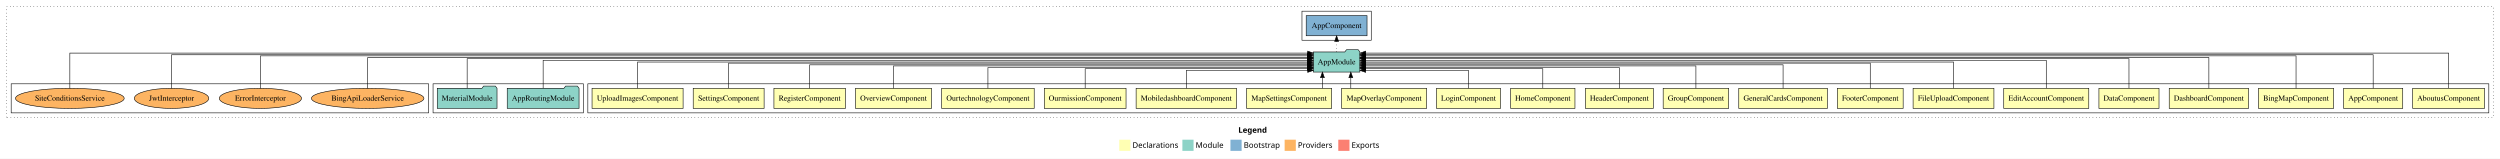
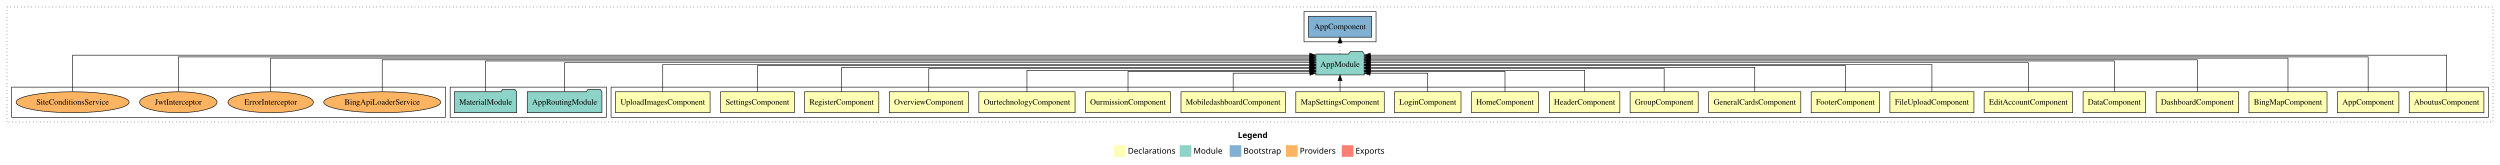
- <svg xmlns="http://www.w3.org/2000/svg" width="4474pt" height="284pt" viewBox="0.00 0.00 4474.00 284.00">
+ <svg xmlns="http://www.w3.org/2000/svg" width="4304pt" height="284pt" viewBox="0.00 0.00 4304.00 284.00">
  <g id="graph0" class="graph" transform="scale(1 1) rotate(0) translate(4 280)">
-     <polygon fill="#ffffff" stroke="transparent" points="-4,4 -4,-280 4470,-280 4470,4 -4,4" />
-     <text text-anchor="start" x="2212.009" y="-42.4" font-family="sans-serif" font-weight="bold" font-size="14.00" fill="#000000">Legend</text>
-     <polygon fill="#ffffb3" stroke="transparent" points="1999,-10 1999,-30 2019,-30 2019,-10 1999,-10" />
-     <text text-anchor="start" x="2022.629" y="-15.4" font-family="sans-serif" font-size="14.00" fill="#000000">  Declarations</text>
-     <polygon fill="#8dd3c7" stroke="transparent" points="2112,-10 2112,-30 2132,-30 2132,-10 2112,-10" />
-     <text text-anchor="start" x="2135.725" y="-15.4" font-family="sans-serif" font-size="14.00" fill="#000000">  Module</text>
-     <polygon fill="#80b1d3" stroke="transparent" points="2198,-10 2198,-30 2218,-30 2218,-10 2198,-10" />
-     <text text-anchor="start" x="2221.781" y="-15.4" font-family="sans-serif" font-size="14.00" fill="#000000">  Bootstrap</text>
-     <polygon fill="#fdb462" stroke="transparent" points="2295,-10 2295,-30 2315,-30 2315,-10 2295,-10" />
-     <text text-anchor="start" x="2318.673" y="-15.4" font-family="sans-serif" font-size="14.00" fill="#000000">  Providers</text>
-     <polygon fill="#fb8072" stroke="transparent" points="2391,-10 2391,-30 2411,-30 2411,-10 2391,-10" />
-     <text text-anchor="start" x="2414.726" y="-15.4" font-family="sans-serif" font-size="14.00" fill="#000000">  Exports</text>
+     <polygon fill="#ffffff" stroke="transparent" points="-4,4 -4,-280 4300,-280 4300,4 -4,4" />
+     <text text-anchor="start" x="2127.009" y="-42.4" font-family="sans-serif" font-weight="bold" font-size="14.00" fill="#000000">Legend</text>
+     <polygon fill="#ffffb3" stroke="transparent" points="1914,-10 1914,-30 1934,-30 1934,-10 1914,-10" />
+     <text text-anchor="start" x="1937.629" y="-15.4" font-family="sans-serif" font-size="14.00" fill="#000000">  Declarations</text>
+     <polygon fill="#8dd3c7" stroke="transparent" points="2027,-10 2027,-30 2047,-30 2047,-10 2027,-10" />
+     <text text-anchor="start" x="2050.725" y="-15.4" font-family="sans-serif" font-size="14.00" fill="#000000">  Module</text>
+     <polygon fill="#80b1d3" stroke="transparent" points="2113,-10 2113,-30 2133,-30 2133,-10 2113,-10" />
+     <text text-anchor="start" x="2136.781" y="-15.4" font-family="sans-serif" font-size="14.00" fill="#000000">  Bootstrap</text>
+     <polygon fill="#fdb462" stroke="transparent" points="2210,-10 2210,-30 2230,-30 2230,-10 2210,-10" />
+     <text text-anchor="start" x="2233.673" y="-15.4" font-family="sans-serif" font-size="14.00" fill="#000000">  Providers</text>
+     <polygon fill="#fb8072" stroke="transparent" points="2306,-10 2306,-30 2326,-30 2326,-10 2306,-10" />
+     <text text-anchor="start" x="2329.726" y="-15.4" font-family="sans-serif" font-size="14.00" fill="#000000">  Exports</text>
    <g id="clust1" class="cluster">
-       <polygon fill="none" stroke="#000000" stroke-dasharray="1,5" points="8,-70 8,-268 4458,-268 4458,-70 8,-70" />
+       <polygon fill="none" stroke="#000000" stroke-dasharray="1,5" points="8,-70 8,-268 4288,-268 4288,-70 8,-70" />
    </g>
    <g id="clust2" class="cluster">
-       <polygon fill="none" stroke="#000000" points="1048,-78 1048,-130 4450,-130 4450,-78 1048,-78" />
-     </g>
-     <g id="clust25" class="cluster">
+       <polygon fill="none" stroke="#000000" points="1048,-78 1048,-130 4280,-130 4280,-78 1048,-78" />
+     </g>
+     <g id="clust24" class="cluster">
      <polygon fill="none" stroke="#000000" points="771,-78 771,-130 1040,-130 1040,-78 771,-78" />
    </g>
+     <g id="clust26" class="cluster">
+       <polygon fill="none" stroke="#000000" points="2241,-208 2241,-260 2365,-260 2365,-208 2241,-208" />
+     </g>
    <g id="clust27" class="cluster">
-       <polygon fill="none" stroke="#000000" points="2326,-208 2326,-260 2450,-260 2450,-208 2326,-208" />
-     </g>
-     <g id="clust28" class="cluster">
      <polygon fill="none" stroke="#000000" points="16,-78 16,-130 763,-130 763,-78 16,-78" />
    </g>
    <g id="node1" class="node">
-       <polygon fill="#ffffb3" stroke="#000000" points="4442.274,-122 4313.726,-122 4313.726,-86 4442.274,-86 4442.274,-122" />
-       <text text-anchor="middle" x="4378" y="-99.8" font-family="Times,serif" font-size="14.00" fill="#000000">AboutusComponent</text>
-     </g>
-     <g id="node23" class="node">
-       <polygon fill="#8dd3c7" stroke="#000000" points="2429.657,-187 2426.657,-191 2405.657,-191 2402.657,-187 2346.343,-187 2346.343,-151 2429.657,-151 2429.657,-187" />
-       <text text-anchor="middle" x="2388" y="-164.8" font-family="Times,serif" font-size="14.00" fill="#000000">AppModule</text>
+       <polygon fill="#ffffb3" stroke="#000000" points="4272.274,-122 4143.726,-122 4143.726,-86 4272.274,-86 4272.274,-122" />
+       <text text-anchor="middle" x="4208" y="-99.8" font-family="Times,serif" font-size="14.00" fill="#000000">AboutusComponent</text>
+     </g>
+     <g id="node22" class="node">
+       <polygon fill="#8dd3c7" stroke="#000000" points="2344.657,-187 2341.657,-191 2320.657,-191 2317.657,-187 2261.343,-187 2261.343,-151 2344.657,-151 2344.657,-187" />
+       <text text-anchor="middle" x="2303" y="-164.8" font-family="Times,serif" font-size="14.00" fill="#000000">AppModule</text>
    </g>
    <g id="edge1" class="edge">
-       <path fill="none" stroke="#000000" d="M4378,-122.38C4378,-146.279 4378,-185 4378,-185 4378,-185 2440.023,-185 2440.023,-185" />
-       <polygon fill="#000000" stroke="#000000" points="2440.023,-181.5 2430.023,-185 2440.023,-188.5 2440.023,-181.5" />
+       <path fill="none" stroke="#000000" d="M4208,-122.38C4208,-146.279 4208,-185 4208,-185 4208,-185 2355.009,-185 2355.009,-185" />
+       <polygon fill="#000000" stroke="#000000" points="2355.009,-181.5 2345.009,-185 2355.009,-188.5 2355.009,-181.5" />
    </g>
    <g id="node2" class="node">
-       <polygon fill="#ffffb3" stroke="#000000" points="4295.94,-122 4190.06,-122 4190.06,-86 4295.94,-86 4295.94,-122" />
-       <text text-anchor="middle" x="4243" y="-99.8" font-family="Times,serif" font-size="14.00" fill="#000000">AppComponent</text>
+       <polygon fill="#ffffb3" stroke="#000000" points="4125.94,-122 4020.06,-122 4020.06,-86 4125.94,-86 4125.94,-122" />
+       <text text-anchor="middle" x="4073" y="-99.8" font-family="Times,serif" font-size="14.00" fill="#000000">AppComponent</text>
    </g>
    <g id="edge2" class="edge">
-       <path fill="none" stroke="#000000" d="M4243,-122.091C4243,-145.133 4243,-182 4243,-182 4243,-182 2439.786,-182 2439.786,-182" />
-       <polygon fill="#000000" stroke="#000000" points="2439.786,-178.5 2429.786,-182 2439.786,-185.5 2439.786,-178.5" />
+       <path fill="none" stroke="#000000" d="M4073,-122.091C4073,-145.133 4073,-182 4073,-182 4073,-182 2355.007,-182 2355.007,-182" />
+       <polygon fill="#000000" stroke="#000000" points="2355.007,-178.5 2345.007,-182 2355.007,-185.5 2355.007,-178.5" />
    </g>
    <g id="node3" class="node">
-       <polygon fill="#ffffb3" stroke="#000000" points="4172.219,-122 4037.781,-122 4037.781,-86 4172.219,-86 4172.219,-122" />
-       <text text-anchor="middle" x="4105" y="-99.8" font-family="Times,serif" font-size="14.00" fill="#000000">BingMapComponent</text>
+       <polygon fill="#ffffb3" stroke="#000000" points="4002.219,-122 3867.781,-122 3867.781,-86 4002.219,-86 4002.219,-122" />
+       <text text-anchor="middle" x="3935" y="-99.8" font-family="Times,serif" font-size="14.00" fill="#000000">BingMapComponent</text>
    </g>
    <g id="edge3" class="edge">
-       <path fill="none" stroke="#000000" d="M4105,-122.011C4105,-144.485 4105,-180 4105,-180 4105,-180 2440.017,-180 2440.017,-180" />
-       <polygon fill="#000000" stroke="#000000" points="2440.017,-176.5 2430.017,-180 2440.017,-183.5 2440.017,-176.5" />
+       <path fill="none" stroke="#000000" d="M3935,-122.011C3935,-144.485 3935,-180 3935,-180 3935,-180 2354.982,-180 2354.982,-180" />
+       <polygon fill="#000000" stroke="#000000" points="2354.982,-176.5 2344.982,-180 2354.982,-183.5 2354.982,-176.5" />
    </g>
    <g id="node4" class="node">
-       <polygon fill="#ffffb3" stroke="#000000" points="4019.973,-122 3878.027,-122 3878.027,-86 4019.973,-86 4019.973,-122" />
-       <text text-anchor="middle" x="3949" y="-99.8" font-family="Times,serif" font-size="14.00" fill="#000000">DashboardComponent</text>
+       <polygon fill="#ffffb3" stroke="#000000" points="3849.973,-122 3708.027,-122 3708.027,-86 3849.973,-86 3849.973,-122" />
+       <text text-anchor="middle" x="3779" y="-99.8" font-family="Times,serif" font-size="14.00" fill="#000000">DashboardComponent</text>
    </g>
    <g id="edge4" class="edge">
-       <path fill="none" stroke="#000000" d="M3949,-122.045C3949,-143.662 3949,-177 3949,-177 3949,-177 2439.753,-177 2439.753,-177" />
-       <polygon fill="#000000" stroke="#000000" points="2439.753,-173.5 2429.753,-177 2439.753,-180.5 2439.753,-173.5" />
+       <path fill="none" stroke="#000000" d="M3779,-122.045C3779,-143.662 3779,-177 3779,-177 3779,-177 2354.796,-177 2354.796,-177" />
+       <polygon fill="#000000" stroke="#000000" points="2354.796,-173.5 2344.796,-177 2354.796,-180.5 2354.796,-173.5" />
    </g>
    <g id="node5" class="node">
-       <polygon fill="#ffffb3" stroke="#000000" points="3859.759,-122 3752.241,-122 3752.241,-86 3859.759,-86 3859.759,-122" />
-       <text text-anchor="middle" x="3806" y="-99.8" font-family="Times,serif" font-size="14.00" fill="#000000">DataComponent</text>
+       <polygon fill="#ffffb3" stroke="#000000" points="3689.759,-122 3582.241,-122 3582.241,-86 3689.759,-86 3689.759,-122" />
+       <text text-anchor="middle" x="3636" y="-99.8" font-family="Times,serif" font-size="14.00" fill="#000000">DataComponent</text>
    </g>
    <g id="edge5" class="edge">
-       <path fill="none" stroke="#000000" d="M3806,-122.284C3806,-143.321 3806,-175 3806,-175 3806,-175 2439.67,-175 2439.67,-175" />
-       <polygon fill="#000000" stroke="#000000" points="2439.67,-171.5 2429.67,-175 2439.67,-178.5 2439.67,-171.5" />
+       <path fill="none" stroke="#000000" d="M3636,-122.284C3636,-143.321 3636,-175 3636,-175 3636,-175 2354.725,-175 2354.725,-175" />
+       <polygon fill="#000000" stroke="#000000" points="2354.725,-171.5 2344.725,-175 2354.725,-178.5 2354.725,-171.5" />
    </g>
    <g id="node6" class="node">
-       <polygon fill="#ffffb3" stroke="#000000" points="3734.093,-122 3581.907,-122 3581.907,-86 3734.093,-86 3734.093,-122" />
-       <text text-anchor="middle" x="3658" y="-99.8" font-family="Times,serif" font-size="14.00" fill="#000000">EditAccountComponent</text>
+       <polygon fill="#ffffb3" stroke="#000000" points="3564.093,-122 3411.907,-122 3411.907,-86 3564.093,-86 3564.093,-122" />
+       <text text-anchor="middle" x="3488" y="-99.8" font-family="Times,serif" font-size="14.00" fill="#000000">EditAccountComponent</text>
    </g>
    <g id="edge6" class="edge">
-       <path fill="none" stroke="#000000" d="M3658,-122.223C3658,-142.365 3658,-172 3658,-172 3658,-172 2439.893,-172 2439.893,-172" />
-       <polygon fill="#000000" stroke="#000000" points="2439.894,-168.5 2429.893,-172 2439.893,-175.5 2439.894,-168.5" />
+       <path fill="none" stroke="#000000" d="M3488,-122.223C3488,-142.365 3488,-172 3488,-172 3488,-172 2354.827,-172 2354.827,-172" />
+       <polygon fill="#000000" stroke="#000000" points="2354.827,-168.5 2344.827,-172 2354.827,-175.5 2354.827,-168.5" />
    </g>
    <g id="node7" class="node">
-       <polygon fill="#ffffb3" stroke="#000000" points="3564.323,-122 3419.677,-122 3419.677,-86 3564.323,-86 3564.323,-122" />
-       <text text-anchor="middle" x="3492" y="-99.8" font-family="Times,serif" font-size="14.00" fill="#000000">FileUploadComponent</text>
+       <polygon fill="#ffffb3" stroke="#000000" points="3394.323,-122 3249.677,-122 3249.677,-86 3394.323,-86 3394.323,-122" />
+       <text text-anchor="middle" x="3322" y="-99.8" font-family="Times,serif" font-size="14.00" fill="#000000">FileUploadComponent</text>
    </g>
    <g id="edge7" class="edge">
-       <path fill="none" stroke="#000000" d="M3492,-122.106C3492,-141.339 3492,-169 3492,-169 3492,-169 2439.93,-169 2439.93,-169" />
-       <polygon fill="#000000" stroke="#000000" points="2439.93,-165.5 2429.93,-169 2439.93,-172.5 2439.93,-165.5" />
+       <path fill="none" stroke="#000000" d="M3322,-122.106C3322,-141.339 3322,-169 3322,-169 3322,-169 2354.846,-169 2354.846,-169" />
+       <polygon fill="#000000" stroke="#000000" points="2354.846,-165.5 2344.846,-169 2354.846,-172.5 2354.846,-165.5" />
    </g>
    <g id="node8" class="node">
-       <polygon fill="#ffffb3" stroke="#000000" points="3401.881,-122 3284.119,-122 3284.119,-86 3401.881,-86 3401.881,-122" />
-       <text text-anchor="middle" x="3343" y="-99.8" font-family="Times,serif" font-size="14.00" fill="#000000">FooterComponent</text>
+       <polygon fill="#ffffb3" stroke="#000000" points="3231.881,-122 3114.119,-122 3114.119,-86 3231.881,-86 3231.881,-122" />
+       <text text-anchor="middle" x="3173" y="-99.8" font-family="Times,serif" font-size="14.00" fill="#000000">FooterComponent</text>
    </g>
    <g id="edge8" class="edge">
-       <path fill="none" stroke="#000000" d="M3343,-122.222C3343,-140.828 3343,-167 3343,-167 3343,-167 2439.958,-167 2439.958,-167" />
-       <polygon fill="#000000" stroke="#000000" points="2439.958,-163.5 2429.958,-167 2439.958,-170.5 2439.958,-163.5" />
+       <path fill="none" stroke="#000000" d="M3173,-122.222C3173,-140.828 3173,-167 3173,-167 3173,-167 2354.669,-167 2354.669,-167" />
+       <polygon fill="#000000" stroke="#000000" points="2354.669,-163.5 2344.669,-167 2354.669,-170.5 2354.669,-163.5" />
    </g>
    <g id="node9" class="node">
-       <polygon fill="#ffffb3" stroke="#000000" points="3266.291,-122 3107.709,-122 3107.709,-86 3266.291,-86 3266.291,-122" />
-       <text text-anchor="middle" x="3187" y="-99.8" font-family="Times,serif" font-size="14.00" fill="#000000">GeneralCardsComponent</text>
+       <polygon fill="#ffffb3" stroke="#000000" points="3096.291,-122 2937.709,-122 2937.709,-86 3096.291,-86 3096.291,-122" />
+       <text text-anchor="middle" x="3017" y="-99.8" font-family="Times,serif" font-size="14.00" fill="#000000">GeneralCardsComponent</text>
    </g>
    <g id="edge9" class="edge">
-       <path fill="none" stroke="#000000" d="M3187,-122.002C3187,-139.675 3187,-164 3187,-164 3187,-164 2439.833,-164 2439.833,-164" />
-       <polygon fill="#000000" stroke="#000000" points="2439.833,-160.5 2429.833,-164 2439.833,-167.5 2439.833,-160.5" />
+       <path fill="none" stroke="#000000" d="M3017,-122.002C3017,-139.675 3017,-164 3017,-164 3017,-164 2354.736,-164 2354.736,-164" />
+       <polygon fill="#000000" stroke="#000000" points="2354.736,-160.5 2344.736,-164 2354.736,-167.5 2354.736,-160.5" />
    </g>
    <g id="node10" class="node">
-       <polygon fill="#ffffb3" stroke="#000000" points="3089.6,-122 2972.4,-122 2972.4,-86 3089.6,-86 3089.6,-122" />
-       <text text-anchor="middle" x="3031" y="-99.8" font-family="Times,serif" font-size="14.00" fill="#000000">GroupComponent</text>
+       <polygon fill="#ffffb3" stroke="#000000" points="2919.6,-122 2802.4,-122 2802.4,-86 2919.6,-86 2919.6,-122" />
+       <text text-anchor="middle" x="2861" y="-99.8" font-family="Times,serif" font-size="14.00" fill="#000000">GroupComponent</text>
    </g>
    <g id="edge10" class="edge">
-       <path fill="none" stroke="#000000" d="M3031,-122.034C3031,-139.06 3031,-162 3031,-162 3031,-162 2439.694,-162 2439.694,-162" />
-       <polygon fill="#000000" stroke="#000000" points="2439.694,-158.5 2429.694,-162 2439.694,-165.5 2439.694,-158.5" />
+       <path fill="none" stroke="#000000" d="M2861,-122.034C2861,-139.06 2861,-162 2861,-162 2861,-162 2354.941,-162 2354.941,-162" />
+       <polygon fill="#000000" stroke="#000000" points="2354.941,-158.5 2344.941,-162 2354.941,-165.5 2354.941,-158.5" />
    </g>
    <g id="node11" class="node">
-       <polygon fill="#ffffb3" stroke="#000000" points="2954.744,-122 2833.256,-122 2833.256,-86 2954.744,-86 2954.744,-122" />
-       <text text-anchor="middle" x="2894" y="-99.8" font-family="Times,serif" font-size="14.00" fill="#000000">HeaderComponent</text>
+       <polygon fill="#ffffb3" stroke="#000000" points="2784.744,-122 2663.256,-122 2663.256,-86 2784.744,-86 2784.744,-122" />
+       <text text-anchor="middle" x="2724" y="-99.8" font-family="Times,serif" font-size="14.00" fill="#000000">HeaderComponent</text>
    </g>
    <g id="edge11" class="edge">
-       <path fill="none" stroke="#000000" d="M2894,-122.009C2894,-138.049 2894,-159 2894,-159 2894,-159 2439.839,-159 2439.839,-159" />
-       <polygon fill="#000000" stroke="#000000" points="2439.839,-155.5 2429.839,-159 2439.839,-162.5 2439.839,-155.5" />
+       <path fill="none" stroke="#000000" d="M2724,-122.009C2724,-138.049 2724,-159 2724,-159 2724,-159 2354.906,-159 2354.906,-159" />
+       <polygon fill="#000000" stroke="#000000" points="2354.906,-155.5 2344.906,-159 2354.906,-162.5 2354.906,-155.5" />
    </g>
    <g id="node12" class="node">
-       <polygon fill="#ffffb3" stroke="#000000" points="2814.545,-122 2699.455,-122 2699.455,-86 2814.545,-86 2814.545,-122" />
-       <text text-anchor="middle" x="2757" y="-99.8" font-family="Times,serif" font-size="14.00" fill="#000000">HomeComponent</text>
+       <polygon fill="#ffffb3" stroke="#000000" points="2644.545,-122 2529.455,-122 2529.455,-86 2644.545,-86 2644.545,-122" />
+       <text text-anchor="middle" x="2587" y="-99.8" font-family="Times,serif" font-size="14.00" fill="#000000">HomeComponent</text>
    </g>
    <g id="edge12" class="edge">
-       <path fill="none" stroke="#000000" d="M2757,-122.24C2757,-137.571 2757,-157 2757,-157 2757,-157 2439.97,-157 2439.97,-157" />
-       <polygon fill="#000000" stroke="#000000" points="2439.97,-153.5 2429.97,-157 2439.97,-160.5 2439.97,-153.5" />
+       <path fill="none" stroke="#000000" d="M2587,-122.24C2587,-137.571 2587,-157 2587,-157 2587,-157 2354.905,-157 2354.905,-157" />
+       <polygon fill="#000000" stroke="#000000" points="2354.905,-153.5 2344.905,-157 2354.905,-160.5 2354.905,-153.5" />
    </g>
    <g id="node13" class="node">
-       <polygon fill="#ffffb3" stroke="#000000" points="2681.276,-122 2566.724,-122 2566.724,-86 2681.276,-86 2681.276,-122" />
-       <text text-anchor="middle" x="2624" y="-99.8" font-family="Times,serif" font-size="14.00" fill="#000000">LoginComponent</text>
+       <polygon fill="#ffffb3" stroke="#000000" points="2511.276,-122 2396.724,-122 2396.724,-86 2511.276,-86 2511.276,-122" />
+       <text text-anchor="middle" x="2454" y="-99.8" font-family="Times,serif" font-size="14.00" fill="#000000">LoginComponent</text>
    </g>
    <g id="edge13" class="edge">
-       <path fill="none" stroke="#000000" d="M2624,-122.051C2624,-136.373 2624,-154 2624,-154 2624,-154 2439.92,-154 2439.92,-154" />
-       <polygon fill="#000000" stroke="#000000" points="2439.92,-150.5 2429.92,-154 2439.92,-157.5 2439.92,-150.5" />
+       <path fill="none" stroke="#000000" d="M2454,-122.051C2454,-136.373 2454,-154 2454,-154 2454,-154 2354.661,-154 2354.661,-154" />
+       <polygon fill="#000000" stroke="#000000" points="2354.661,-150.5 2344.661,-154 2354.661,-157.5 2354.661,-150.5" />
    </g>
    <g id="node14" class="node">
-       <polygon fill="#ffffb3" stroke="#000000" points="2549.079,-122 2396.921,-122 2396.921,-86 2549.079,-86 2549.079,-122" />
-       <text text-anchor="middle" x="2473" y="-99.8" font-family="Times,serif" font-size="14.00" fill="#000000">MapOverlayComponent</text>
-     </g>
-     <g id="edge14" class="edge">
-       <path fill="none" stroke="#000000" d="M2413.394,-122.106C2413.394,-122.106 2413.394,-140.991 2413.394,-140.991" />
-       <polygon fill="#000000" stroke="#000000" points="2409.894,-140.991 2413.394,-150.991 2416.894,-140.991 2409.894,-140.991" />
-     </g>
-     <g id="node15" class="node">
      <polygon fill="#ffffb3" stroke="#000000" points="2379.105,-122 2226.895,-122 2226.895,-86 2379.105,-86 2379.105,-122" />
      <text text-anchor="middle" x="2303" y="-99.8" font-family="Times,serif" font-size="14.00" fill="#000000">MapSettingsComponent</text>
    </g>
-     <g id="edge15" class="edge">
-       <path fill="none" stroke="#000000" d="M2362.612,-122.106C2362.612,-122.106 2362.612,-140.991 2362.612,-140.991" />
-       <polygon fill="#000000" stroke="#000000" points="2359.112,-140.991 2362.612,-150.991 2366.112,-140.991 2359.112,-140.991" />
-     </g>
-     <g id="node16" class="node">
+     <g id="edge14" class="edge">
+       <path fill="none" stroke="#000000" d="M2303,-122.106C2303,-122.106 2303,-140.991 2303,-140.991" />
+       <polygon fill="#000000" stroke="#000000" points="2299.5,-140.991 2303,-150.991 2306.5,-140.991 2299.5,-140.991" />
+     </g>
+     <g id="node15" class="node">
      <polygon fill="#ffffb3" stroke="#000000" points="2208.807,-122 2029.193,-122 2029.193,-86 2208.807,-86 2208.807,-122" />
      <text text-anchor="middle" x="2119" y="-99.8" font-family="Times,serif" font-size="14.00" fill="#000000">MobiledashboardComponent</text>
    </g>
-     <g id="edge16" class="edge">
-       <path fill="none" stroke="#000000" d="M2119,-122.051C2119,-136.373 2119,-154 2119,-154 2119,-154 2336.264,-154 2336.264,-154" />
-       <polygon fill="#000000" stroke="#000000" points="2336.264,-157.5 2346.264,-154 2336.264,-150.5 2336.264,-157.5" />
-     </g>
-     <g id="node17" class="node">
+     <g id="edge15" class="edge">
+       <path fill="none" stroke="#000000" d="M2119,-122.051C2119,-136.373 2119,-154 2119,-154 2119,-154 2251.248,-154 2251.248,-154" />
+       <polygon fill="#000000" stroke="#000000" points="2251.248,-157.5 2261.248,-154 2251.247,-150.5 2251.248,-157.5" />
+     </g>
+     <g id="node16" class="node">
      <polygon fill="#ffffb3" stroke="#000000" points="2011.161,-122 1864.839,-122 1864.839,-86 2011.161,-86 2011.161,-122" />
      <text text-anchor="middle" x="1938" y="-99.8" font-family="Times,serif" font-size="14.00" fill="#000000">OurmissionComponent</text>
    </g>
-     <g id="edge17" class="edge">
-       <path fill="none" stroke="#000000" d="M1938,-122.24C1938,-137.571 1938,-157 1938,-157 1938,-157 2336.069,-157 2336.069,-157" />
-       <polygon fill="#000000" stroke="#000000" points="2336.069,-160.5 2346.069,-157 2336.069,-153.5 2336.069,-160.5" />
-     </g>
-     <g id="node18" class="node">
+     <g id="edge16" class="edge">
+       <path fill="none" stroke="#000000" d="M1938,-122.24C1938,-137.571 1938,-157 1938,-157 1938,-157 2251.13,-157 2251.13,-157" />
+       <polygon fill="#000000" stroke="#000000" points="2251.13,-160.5 2261.13,-157 2251.13,-153.5 2251.13,-160.5" />
+     </g>
+     <g id="node17" class="node">
      <polygon fill="#ffffb3" stroke="#000000" points="1846.81,-122 1681.19,-122 1681.19,-86 1846.81,-86 1846.81,-122" />
      <text text-anchor="middle" x="1764" y="-99.8" font-family="Times,serif" font-size="14.00" fill="#000000">OurtechnologyComponent</text>
    </g>
-     <g id="edge18" class="edge">
-       <path fill="none" stroke="#000000" d="M1764,-122.009C1764,-138.049 1764,-159 1764,-159 1764,-159 2336.089,-159 2336.089,-159" />
-       <polygon fill="#000000" stroke="#000000" points="2336.089,-162.5 2346.089,-159 2336.089,-155.5 2336.089,-162.5" />
-     </g>
-     <g id="node19" class="node">
+     <g id="edge17" class="edge">
+       <path fill="none" stroke="#000000" d="M1764,-122.009C1764,-138.049 1764,-159 1764,-159 1764,-159 2251.154,-159 2251.154,-159" />
+       <polygon fill="#000000" stroke="#000000" points="2251.154,-162.5 2261.154,-159 2251.154,-155.5 2251.154,-162.5" />
+     </g>
+     <g id="node18" class="node">
      <polygon fill="#ffffb3" stroke="#000000" points="1663.027,-122 1526.973,-122 1526.973,-86 1663.027,-86 1663.027,-122" />
      <text text-anchor="middle" x="1595" y="-99.8" font-family="Times,serif" font-size="14.00" fill="#000000">OverviewComponent</text>
    </g>
-     <g id="edge19" class="edge">
-       <path fill="none" stroke="#000000" d="M1595,-122.034C1595,-139.06 1595,-162 1595,-162 1595,-162 2336.204,-162 2336.204,-162" />
-       <polygon fill="#000000" stroke="#000000" points="2336.204,-165.5 2346.204,-162 2336.204,-158.5 2336.204,-165.5" />
-     </g>
-     <g id="node20" class="node">
+     <g id="edge18" class="edge">
+       <path fill="none" stroke="#000000" d="M1595,-122.034C1595,-139.06 1595,-162 1595,-162 1595,-162 2251.093,-162 2251.093,-162" />
+       <polygon fill="#000000" stroke="#000000" points="2251.093,-165.5 2261.093,-162 2251.093,-158.5 2251.093,-165.5" />
+     </g>
+     <g id="node19" class="node">
      <polygon fill="#ffffb3" stroke="#000000" points="1508.985,-122 1381.015,-122 1381.015,-86 1508.985,-86 1508.985,-122" />
      <text text-anchor="middle" x="1445" y="-99.8" font-family="Times,serif" font-size="14.00" fill="#000000">RegisterComponent</text>
    </g>
-     <g id="edge20" class="edge">
-       <path fill="none" stroke="#000000" d="M1445,-122.002C1445,-139.675 1445,-164 1445,-164 1445,-164 2336.264,-164 2336.264,-164" />
-       <polygon fill="#000000" stroke="#000000" points="2336.264,-167.5 2346.264,-164 2336.264,-160.5 2336.264,-167.5" />
-     </g>
-     <g id="node21" class="node">
+     <g id="edge19" class="edge">
+       <path fill="none" stroke="#000000" d="M1445,-122.002C1445,-139.675 1445,-164 1445,-164 1445,-164 2251.327,-164 2251.327,-164" />
+       <polygon fill="#000000" stroke="#000000" points="2251.327,-167.5 2261.327,-164 2251.327,-160.5 2251.327,-167.5" />
+     </g>
+     <g id="node20" class="node">
      <polygon fill="#ffffb3" stroke="#000000" points="1363.447,-122 1236.553,-122 1236.553,-86 1363.447,-86 1363.447,-122" />
      <text text-anchor="middle" x="1300" y="-99.8" font-family="Times,serif" font-size="14.00" fill="#000000">SettingsComponent</text>
    </g>
-     <g id="edge21" class="edge">
-       <path fill="none" stroke="#000000" d="M1300,-122.222C1300,-140.828 1300,-167 1300,-167 1300,-167 2336.016,-167 2336.016,-167" />
-       <polygon fill="#000000" stroke="#000000" points="2336.016,-170.5 2346.016,-167 2336.016,-163.5 2336.016,-170.5" />
-     </g>
-     <g id="node22" class="node">
+     <g id="edge20" class="edge">
+       <path fill="none" stroke="#000000" d="M1300,-122.222C1300,-140.828 1300,-167 1300,-167 1300,-167 2251.179,-167 2251.179,-167" />
+       <polygon fill="#000000" stroke="#000000" points="2251.179,-170.5 2261.179,-167 2251.179,-163.5 2251.179,-170.5" />
+     </g>
+     <g id="node21" class="node">
      <polygon fill="#ffffb3" stroke="#000000" points="1218.469,-122 1055.531,-122 1055.531,-86 1218.469,-86 1218.469,-122" />
      <text text-anchor="middle" x="1137" y="-99.8" font-family="Times,serif" font-size="14.00" fill="#000000">UploadImagesComponent</text>
    </g>
-     <g id="edge22" class="edge">
-       <path fill="none" stroke="#000000" d="M1137,-122.106C1137,-141.339 1137,-169 1137,-169 1137,-169 2336.019,-169 2336.019,-169" />
-       <polygon fill="#000000" stroke="#000000" points="2336.019,-172.5 2346.019,-169 2336.019,-165.5 2336.019,-172.5" />
-     </g>
-     <g id="node26" class="node">
-       <polygon fill="#80b1d3" stroke="#000000" points="2442.439,-252 2333.561,-252 2333.561,-216 2442.439,-216 2442.439,-252" />
-       <text text-anchor="middle" x="2388" y="-229.8" font-family="Times,serif" font-size="14.00" fill="#000000">AppComponent </text>
-     </g>
-     <g id="edge25" class="edge">
-       <path fill="none" stroke="#000000" stroke-dasharray="1,5" d="M2388,-187.106C2388,-187.106 2388,-205.991 2388,-205.991" />
-       <polygon fill="#000000" stroke="#000000" points="2384.5,-205.991 2388,-215.991 2391.5,-205.991 2384.5,-205.991" />
-     </g>
-     <g id="node24" class="node">
+     <g id="edge21" class="edge">
+       <path fill="none" stroke="#000000" d="M1137,-122.106C1137,-141.339 1137,-169 1137,-169 1137,-169 2251.158,-169 2251.158,-169" />
+       <polygon fill="#000000" stroke="#000000" points="2251.158,-172.5 2261.158,-169 2251.158,-165.5 2251.158,-172.5" />
+     </g>
+     <g id="node25" class="node">
+       <polygon fill="#80b1d3" stroke="#000000" points="2357.439,-252 2248.561,-252 2248.561,-216 2357.439,-216 2357.439,-252" />
+       <text text-anchor="middle" x="2303" y="-229.8" font-family="Times,serif" font-size="14.00" fill="#000000">AppComponent </text>
+     </g>
+     <g id="edge24" class="edge">
+       <path fill="none" stroke="#000000" stroke-dasharray="1,5" d="M2303,-187.106C2303,-187.106 2303,-205.991 2303,-205.991" />
+       <polygon fill="#000000" stroke="#000000" points="2299.5,-205.991 2303,-215.991 2306.5,-205.991 2299.5,-205.991" />
+     </g>
+     <g id="node23" class="node">
      <polygon fill="#8dd3c7" stroke="#000000" points="1032.274,-122 1029.274,-126 1008.274,-126 1005.274,-122 903.726,-122 903.726,-86 1032.274,-86 1032.274,-122" />
      <text text-anchor="middle" x="968" y="-99.8" font-family="Times,serif" font-size="14.00" fill="#000000">AppRoutingModule</text>
    </g>
-     <g id="edge23" class="edge">
-       <path fill="none" stroke="#000000" d="M968,-122.223C968,-142.365 968,-172 968,-172 968,-172 2336.271,-172 2336.271,-172" />
-       <polygon fill="#000000" stroke="#000000" points="2336.271,-175.5 2346.271,-172 2336.271,-168.5 2336.271,-175.5" />
-     </g>
-     <g id="node25" class="node">
+     <g id="edge22" class="edge">
+       <path fill="none" stroke="#000000" d="M968,-122.223C968,-142.365 968,-172 968,-172 968,-172 2251.212,-172 2251.212,-172" />
+       <polygon fill="#000000" stroke="#000000" points="2251.213,-175.5 2261.212,-172 2251.212,-168.5 2251.213,-175.5" />
+     </g>
+     <g id="node24" class="node">
      <polygon fill="#8dd3c7" stroke="#000000" points="885.471,-122 882.471,-126 861.471,-126 858.471,-122 778.529,-122 778.529,-86 885.471,-86 885.471,-122" />
      <text text-anchor="middle" x="832" y="-99.8" font-family="Times,serif" font-size="14.00" fill="#000000">MaterialModule</text>
    </g>
-     <g id="edge24" class="edge">
-       <path fill="none" stroke="#000000" d="M832,-122.284C832,-143.321 832,-175 832,-175 832,-175 2335.978,-175 2335.978,-175" />
-       <polygon fill="#000000" stroke="#000000" points="2335.978,-178.5 2345.978,-175 2335.978,-171.5 2335.978,-178.5" />
-     </g>
-     <g id="node27" class="node">
+     <g id="edge23" class="edge">
+       <path fill="none" stroke="#000000" d="M832,-122.284C832,-143.321 832,-175 832,-175 832,-175 2250.955,-175 2250.955,-175" />
+       <polygon fill="#000000" stroke="#000000" points="2250.955,-178.5 2260.955,-175 2250.955,-171.5 2250.955,-178.5" />
+     </g>
+     <g id="node26" class="node">
      <ellipse fill="#fdb462" stroke="#000000" cx="654" cy="-104" rx="100.702" ry="18" />
      <text text-anchor="middle" x="654" y="-99.8" font-family="Times,serif" font-size="14.00" fill="#000000">BingApiLoaderService</text>
    </g>
-     <g id="edge26" class="edge">
-       <path fill="none" stroke="#000000" d="M654,-122.045C654,-143.662 654,-177 654,-177 654,-177 2335.996,-177 2335.996,-177" />
-       <polygon fill="#000000" stroke="#000000" points="2335.996,-180.5 2345.996,-177 2335.996,-173.5 2335.996,-180.5" />
-     </g>
-     <g id="node28" class="node">
+     <g id="edge25" class="edge">
+       <path fill="none" stroke="#000000" d="M654,-122.045C654,-143.662 654,-177 654,-177 654,-177 2250.998,-177 2250.998,-177" />
+       <polygon fill="#000000" stroke="#000000" points="2250.998,-180.5 2260.998,-177 2250.998,-173.5 2250.998,-180.5" />
+     </g>
+     <g id="node27" class="node">
      <ellipse fill="#fdb462" stroke="#000000" cx="462" cy="-104" rx="73.533" ry="18" />
      <text text-anchor="middle" x="462" y="-99.8" font-family="Times,serif" font-size="14.00" fill="#000000">ErrorInterceptor</text>
    </g>
-     <g id="edge27" class="edge">
-       <path fill="none" stroke="#000000" d="M462,-122.011C462,-144.485 462,-180 462,-180 462,-180 2335.982,-180 2335.982,-180" />
-       <polygon fill="#000000" stroke="#000000" points="2335.982,-183.5 2345.982,-180 2335.981,-176.5 2335.982,-183.5" />
-     </g>
-     <g id="node29" class="node">
+     <g id="edge26" class="edge">
+       <path fill="none" stroke="#000000" d="M462,-122.011C462,-144.485 462,-180 462,-180 462,-180 2251.089,-180 2251.089,-180" />
+       <polygon fill="#000000" stroke="#000000" points="2251.089,-183.5 2261.089,-180 2251.089,-176.5 2251.089,-183.5" />
+     </g>
+     <g id="node28" class="node">
      <ellipse fill="#fdb462" stroke="#000000" cx="303" cy="-104" rx="66.609" ry="18" />
      <text text-anchor="middle" x="303" y="-99.8" font-family="Times,serif" font-size="14.00" fill="#000000">JwtInterceptor</text>
    </g>
-     <g id="edge28" class="edge">
-       <path fill="none" stroke="#000000" d="M303,-122.091C303,-145.133 303,-182 303,-182 303,-182 2335.88,-182 2335.88,-182" />
-       <polygon fill="#000000" stroke="#000000" points="2335.88,-185.5 2345.88,-182 2335.88,-178.5 2335.88,-185.5" />
-     </g>
-     <g id="node30" class="node">
+     <g id="edge27" class="edge">
+       <path fill="none" stroke="#000000" d="M303,-122.091C303,-145.133 303,-182 303,-182 303,-182 2251.227,-182 2251.227,-182" />
+       <polygon fill="#000000" stroke="#000000" points="2251.227,-185.5 2261.227,-182 2251.227,-178.5 2251.227,-185.5" />
+     </g>
+     <g id="node29" class="node">
      <ellipse fill="#fdb462" stroke="#000000" cx="121" cy="-104" rx="97.307" ry="18" />
      <text text-anchor="middle" x="121" y="-99.8" font-family="Times,serif" font-size="14.00" fill="#000000">SiteConditionsService</text>
    </g>
-     <g id="edge29" class="edge">
-       <path fill="none" stroke="#000000" d="M121,-122.38C121,-146.279 121,-185 121,-185 121,-185 2336.226,-185 2336.226,-185" />
-       <polygon fill="#000000" stroke="#000000" points="2336.226,-188.5 2346.226,-185 2336.226,-181.5 2336.226,-188.5" />
+     <g id="edge28" class="edge">
+       <path fill="none" stroke="#000000" d="M121,-122.38C121,-146.279 121,-185 121,-185 121,-185 2250.877,-185 2250.877,-185" />
+       <polygon fill="#000000" stroke="#000000" points="2250.877,-188.5 2260.877,-185 2250.877,-181.5 2250.877,-188.5" />
    </g>
  </g>
</svg>
